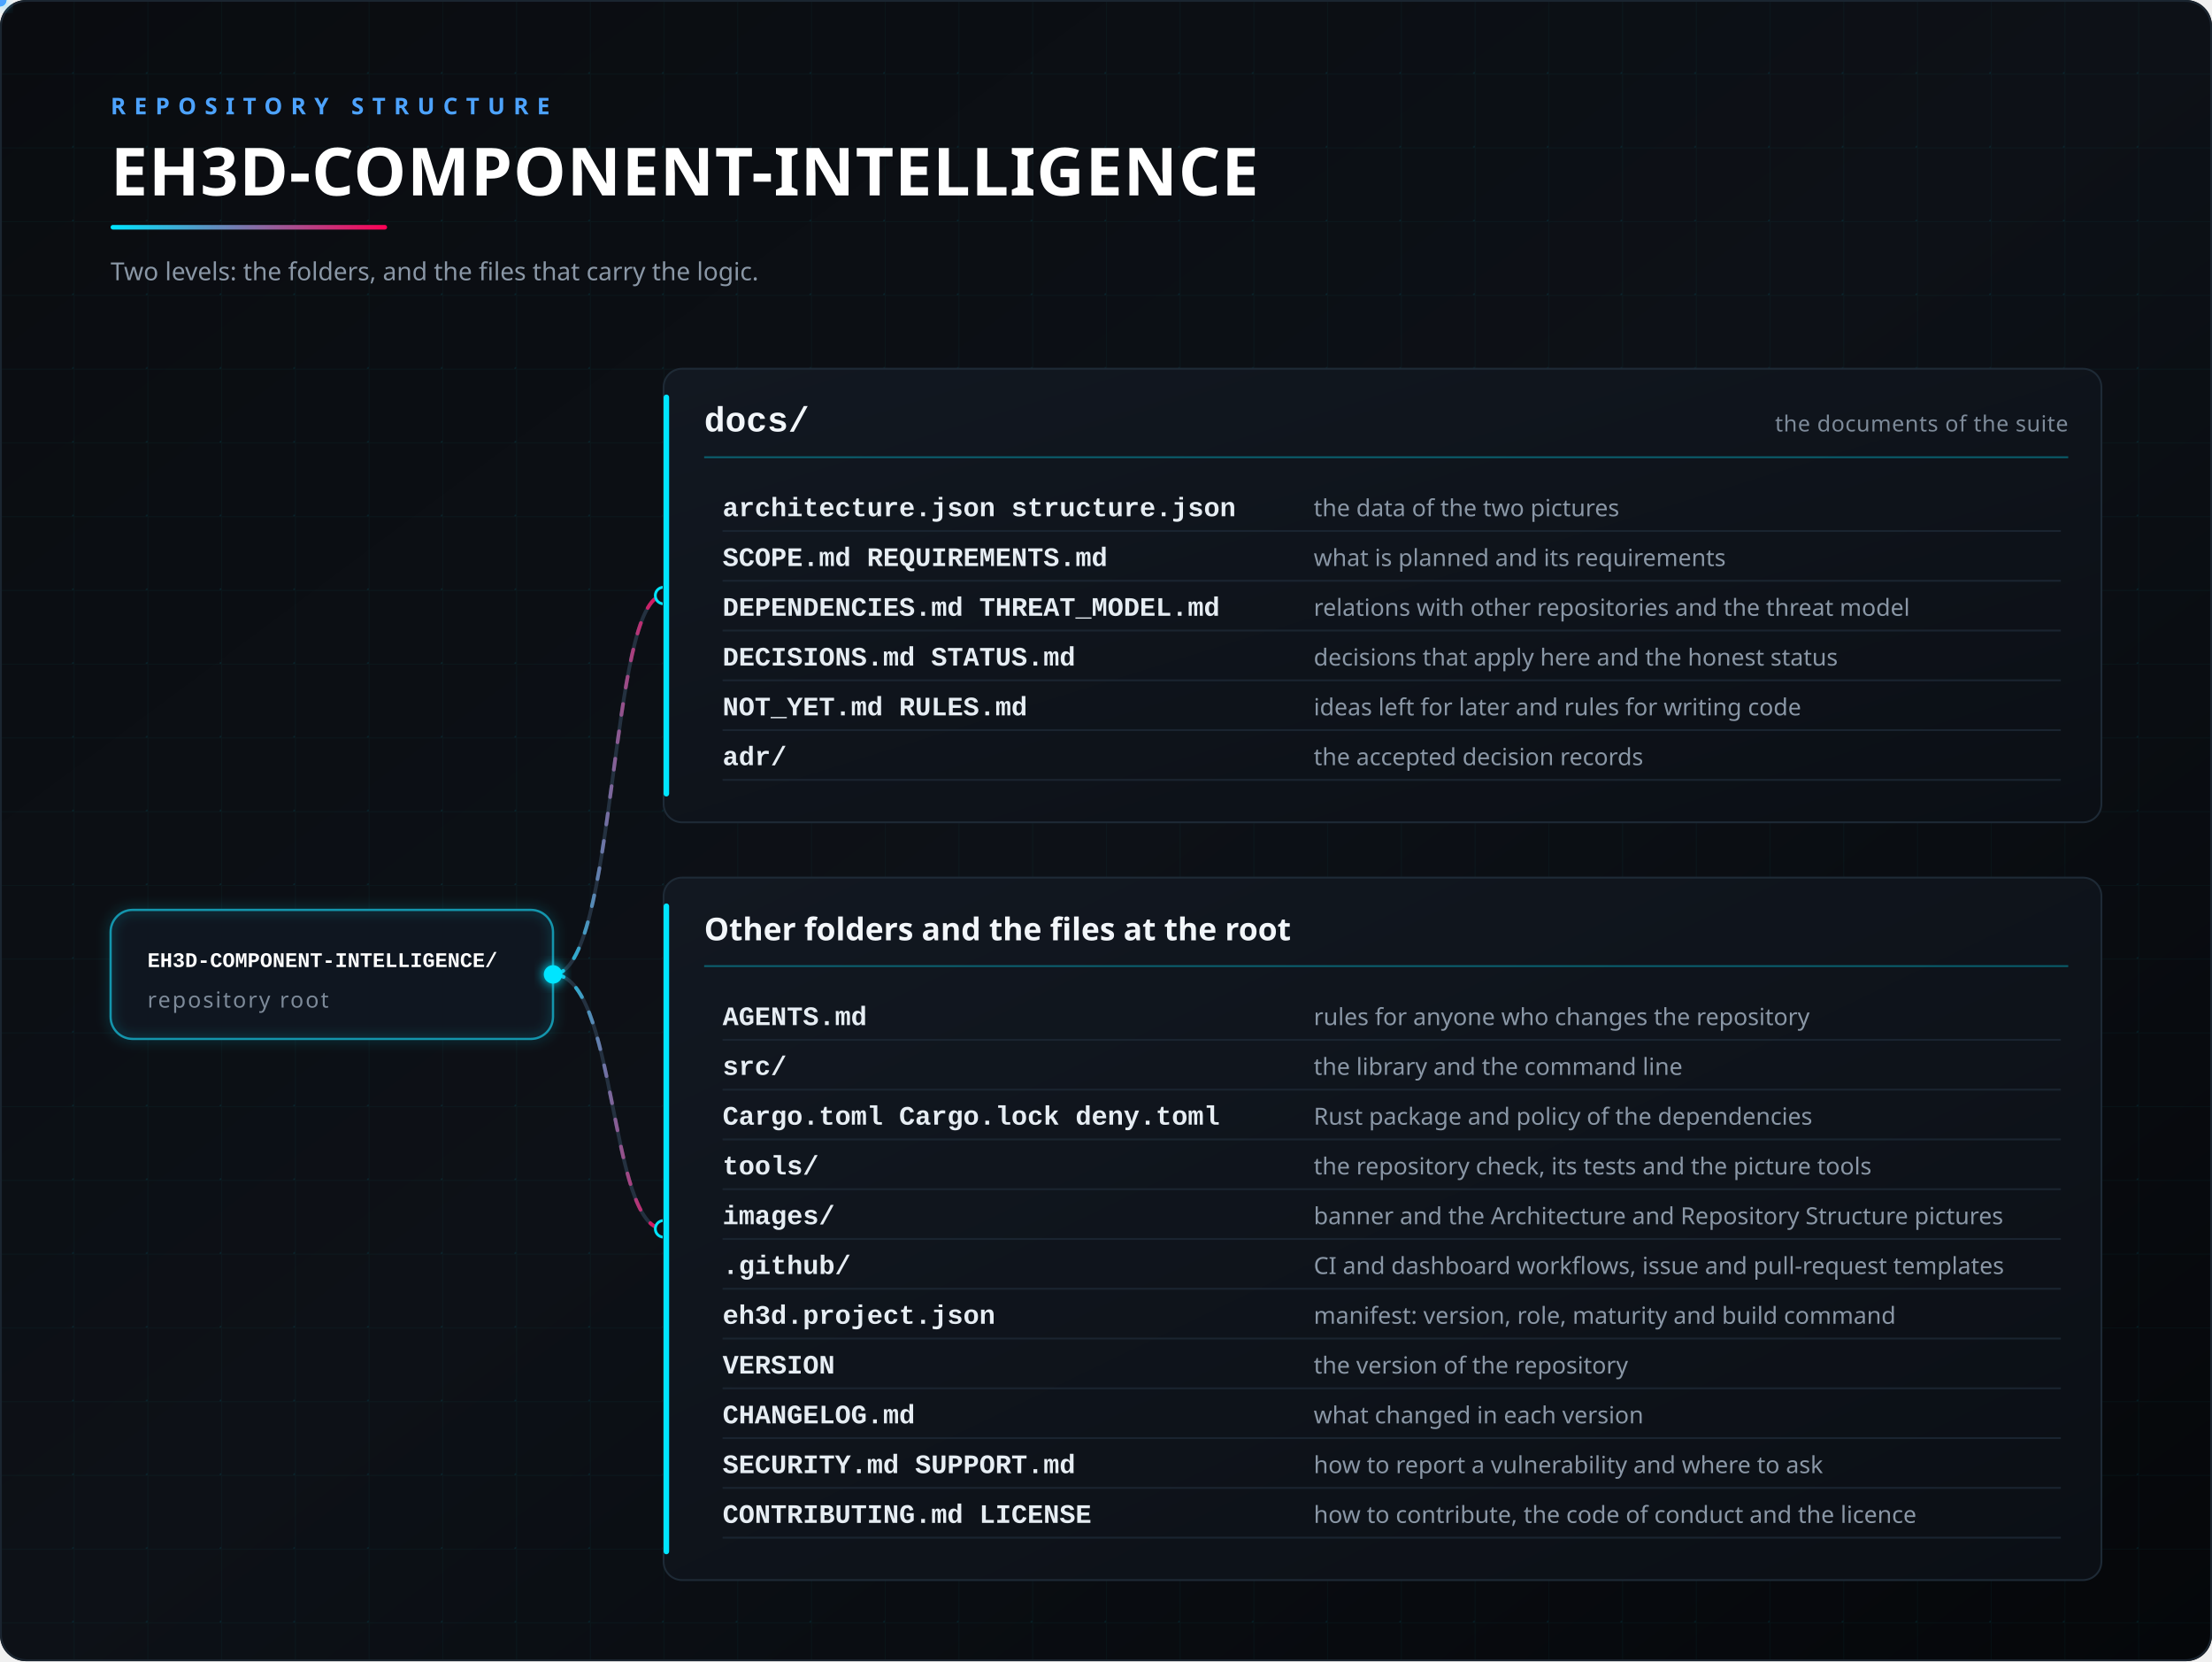
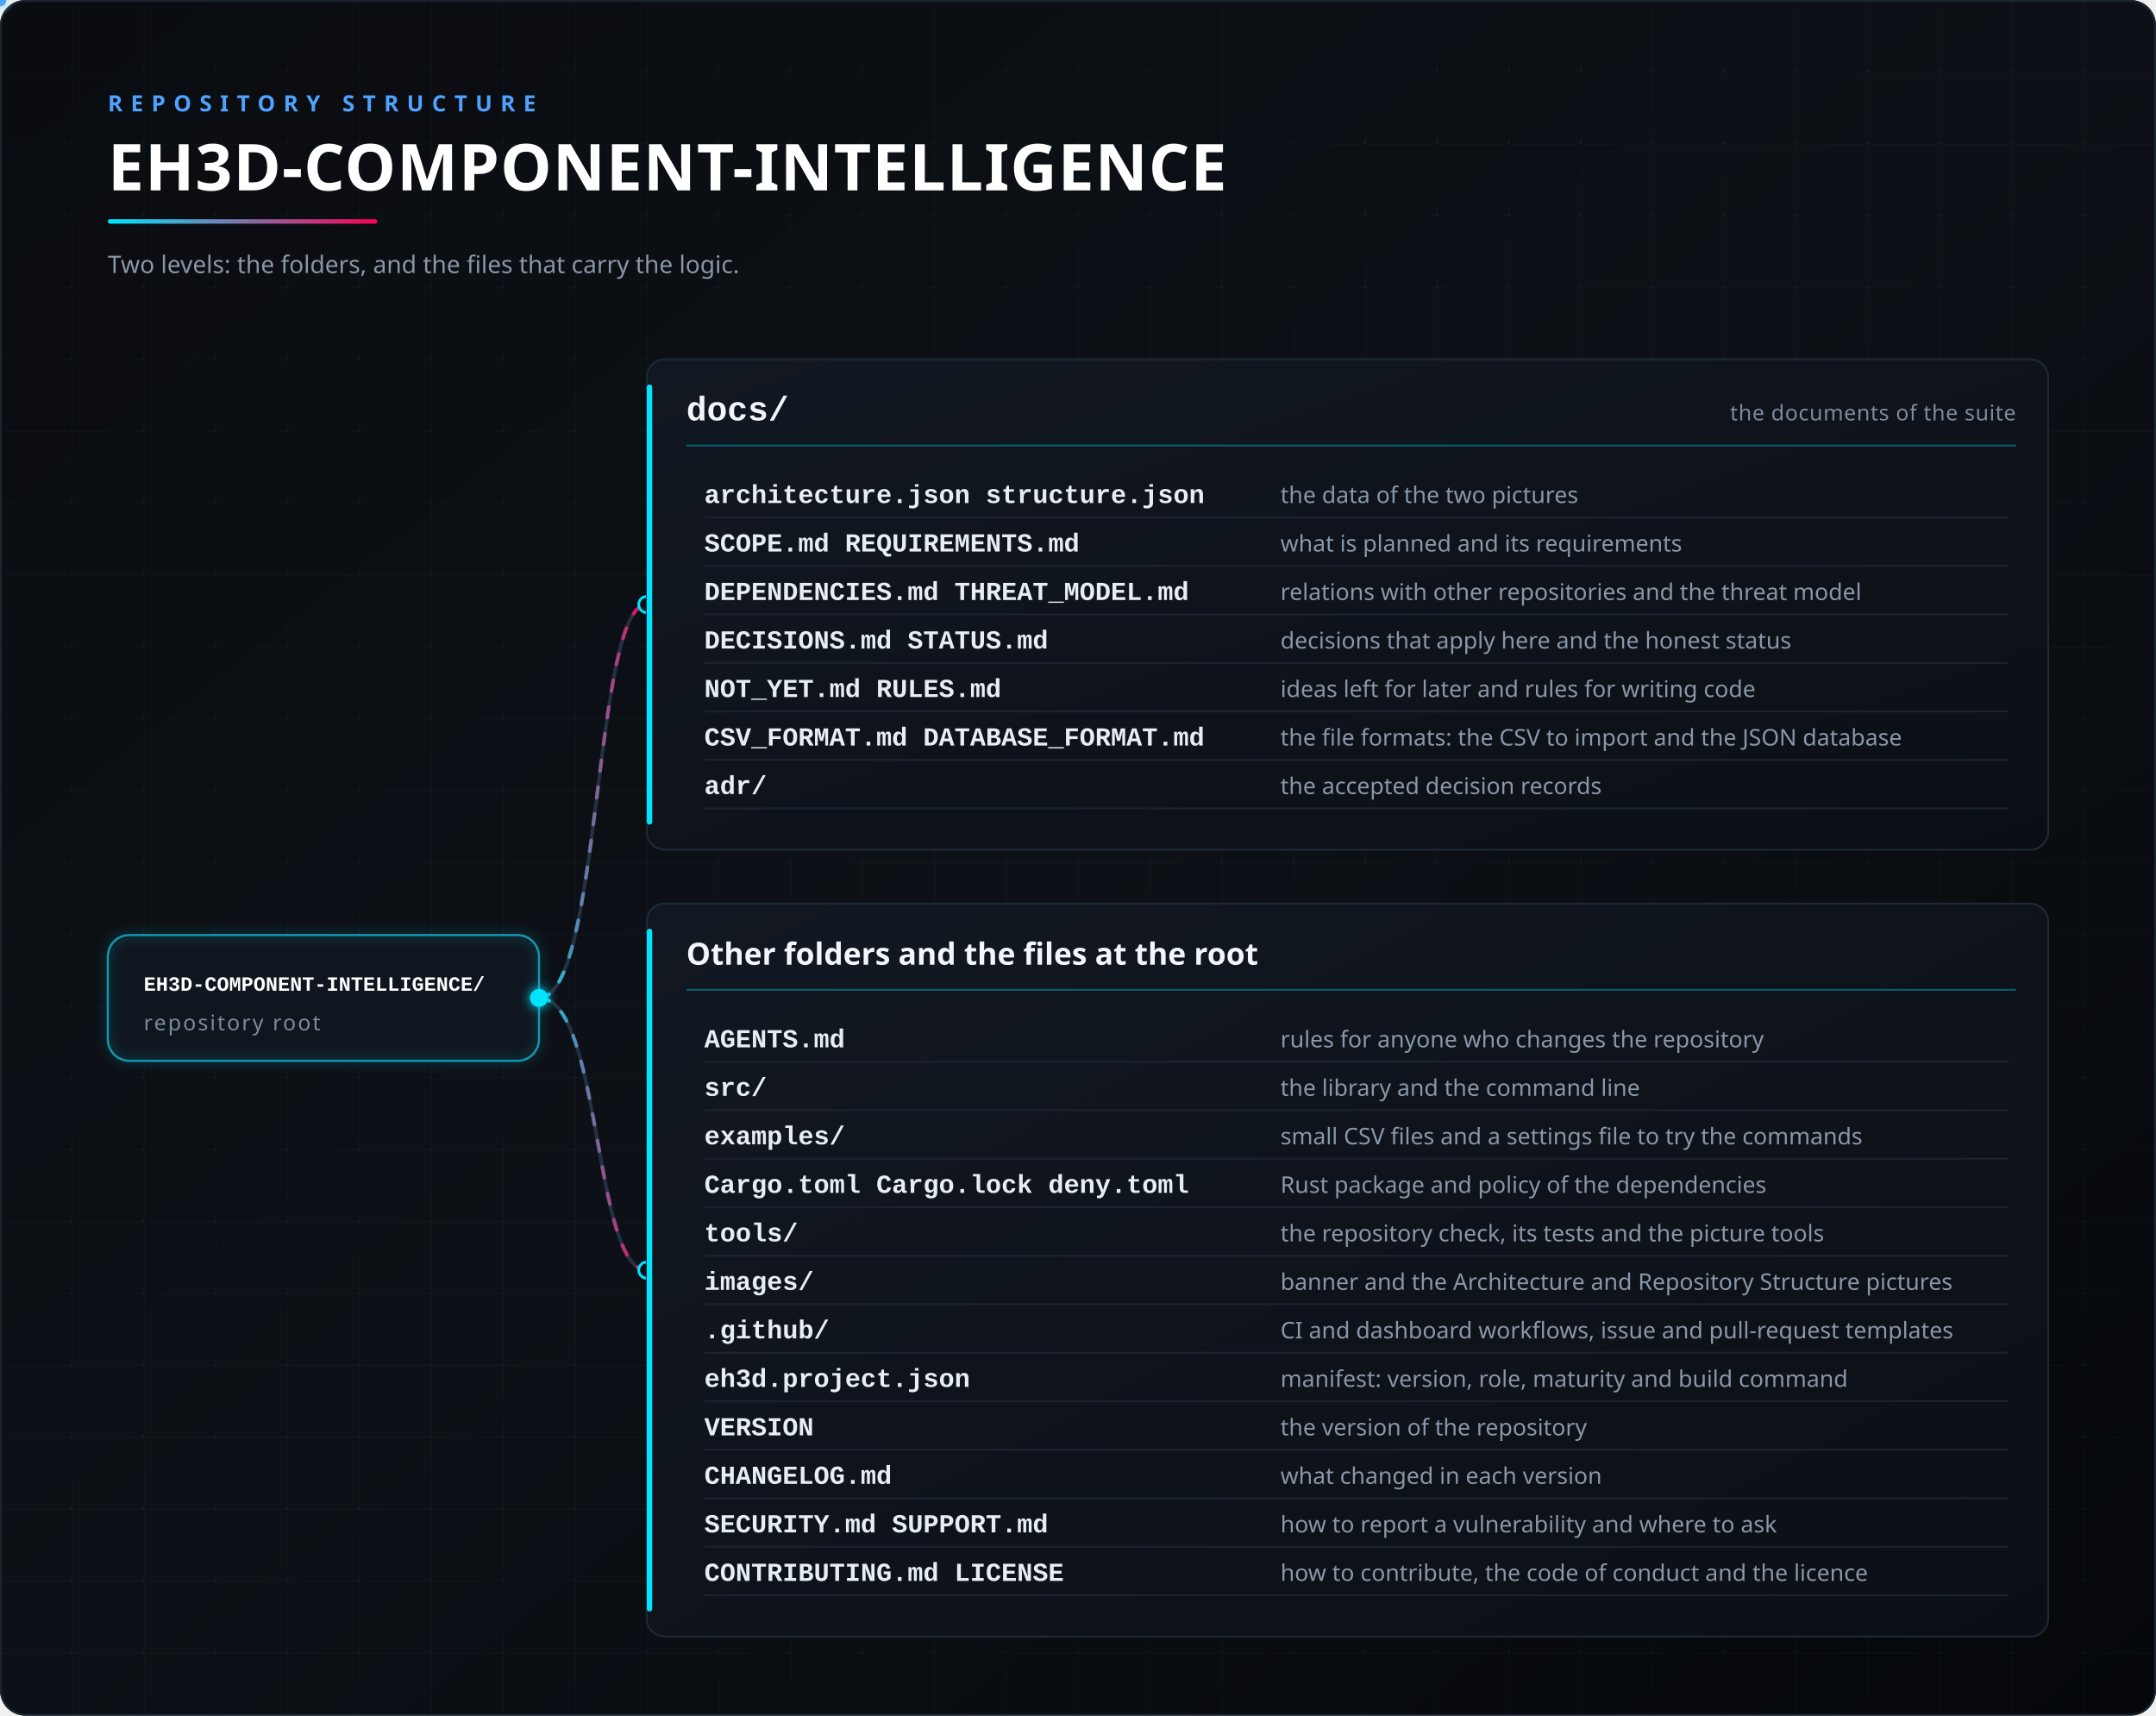
- <svg xmlns="http://www.w3.org/2000/svg" viewBox="0 0 1200 901" width="100%" role="img" aria-labelledby="t d">
+ <svg xmlns="http://www.w3.org/2000/svg" viewBox="0 0 1200 955" width="100%" role="img" aria-labelledby="t d">
  <defs>
    <linearGradient id="bg" x1="0" y1="0" x2="1" y2="1">
      <stop offset="0" stop-color="#0A0C10" />
      <stop offset="0.5" stop-color="#0D1117" />
      <stop offset="1" stop-color="#05070A" />
    </linearGradient>
    <linearGradient id="card" x1="0" y1="0" x2="1" y2="1">
      <stop offset="0" stop-color="#121821" />
      <stop offset="1" stop-color="#0B0F15" />
    </linearGradient>
    <linearGradient id="line" x1="0" y1="0" x2="1" y2="0">
      <stop offset="0" stop-color="#00E5FF" />
      <stop offset="1" stop-color="#FF0055" />
    </linearGradient>
    <filter id="glow" x="-50%" y="-50%" width="200%" height="200%">
      <feGaussianBlur stdDeviation="3" result="b" />
      <feMerge>
        <feMergeNode in="b" />
        <feMergeNode in="SourceGraphic" />
      </feMerge>
    </filter>
    <pattern id="grid" width="40" height="40" patternUnits="userSpaceOnUse">
      <path d="M40 0H0V40" fill="none" stroke="#00E5FF" stroke-opacity="0.035" />
      <circle cx="40" cy="40" r="1" fill="#00E5FF" fill-opacity="0.09" />
    </pattern>
  </defs>
-   <rect width="1200" height="901" rx="14" fill="url(#bg)" />
-   <rect width="1200" height="901" rx="14" fill="url(#grid)" />
-   <rect x="0.5" y="0.5" width="1199" height="900" rx="14" fill="none" stroke="#1B2530" />
+   <rect width="1200" height="955" rx="14" fill="url(#bg)" />
+   <rect width="1200" height="955" rx="14" fill="url(#grid)" />
+   <rect x="0.5" y="0.5" width="1199" height="954" rx="14" fill="none" stroke="#1B2530" />
  <text x="60" y="62" font-family="'Segoe UI','Noto Sans','Noto Sans CJK SC','Microsoft YaHei','Yu Gothic','Helvetica Neue',Helvetica,Arial,sans-serif" font-size="12.5" font-weight="600" fill="#4DA3FF" text-anchor="start" letter-spacing="4.5">REPOSITORY STRUCTURE</text>
  <text x="60" y="106" font-family="'Segoe UI','Noto Sans','Noto Sans CJK SC','Microsoft YaHei','Yu Gothic','Helvetica Neue',Helvetica,Arial,sans-serif" font-size="36" font-weight="700" fill="#FFFFFF" text-anchor="start" letter-spacing="0.5">EH3D-COMPONENT-INTELLIGENCE</text>
  <rect x="60" y="122" width="150" height="2.5" rx="1.25" fill="url(#line)">
    <animate attributeName="width" values="40;150;150" keyTimes="0;0.4;1" dur="3s" repeatCount="indefinite" />
  </rect>
  <text x="60" y="152" font-family="'Segoe UI','Noto Sans','Noto Sans CJK SC','Microsoft YaHei','Yu Gothic','Helvetica Neue',Helvetica,Arial,sans-serif" font-size="13.5" font-weight="400" fill="#8A97A6" text-anchor="start">Two levels: the folders, and the files that carry the logic.</text>
-   <path id="c0" d="M300,528.5 C335,528.5 330,323 360,323" fill="none" stroke="#243140" stroke-width="2" />
-   <path d="M300,528.5 C335,528.5 330,323 360,323" fill="none" stroke="url(#line)" stroke-width="2" stroke-linecap="round" stroke-dasharray="6 9" opacity="0.9">
+   <path id="c0" d="M300,555.5 C335,555.5 330,336.5 360,336.5" fill="none" stroke="#243140" stroke-width="2" />
+   <path d="M300,555.5 C335,555.5 330,336.5 360,336.5" fill="none" stroke="url(#line)" stroke-width="2" stroke-linecap="round" stroke-dasharray="6 9" opacity="0.9">
    <animate attributeName="stroke-dashoffset" from="0" to="-30" dur="1.6s" repeatCount="indefinite" />
  </path>
-   <circle cx="360" cy="323" r="4.5" fill="#0D1117" stroke="#00E5FF" stroke-width="1.5" />
-   <path id="c1" d="M300,528.5 C335,528.5 330,666.5 360,666.5" fill="none" stroke="#243140" stroke-width="2" />
-   <path d="M300,528.5 C335,528.5 330,666.5 360,666.5" fill="none" stroke="url(#line)" stroke-width="2" stroke-linecap="round" stroke-dasharray="6 9" opacity="0.9">
+   <circle cx="360" cy="336.5" r="4.5" fill="#0D1117" stroke="#00E5FF" stroke-width="1.5" />
+   <path id="c1" d="M300,555.5 C335,555.5 330,707 360,707" fill="none" stroke="#243140" stroke-width="2" />
+   <path d="M300,555.5 C335,555.5 330,707 360,707" fill="none" stroke="url(#line)" stroke-width="2" stroke-linecap="round" stroke-dasharray="6 9" opacity="0.9">
    <animate attributeName="stroke-dashoffset" from="0" to="-30" dur="1.6s" repeatCount="indefinite" />
  </path>
-   <circle cx="360" cy="666.5" r="4.5" fill="#0D1117" stroke="#00E5FF" stroke-width="1.5" />
+   <circle cx="360" cy="707" r="4.5" fill="#0D1117" stroke="#00E5FF" stroke-width="1.5" />
  <circle r="3.5" fill="#00E5FF" filter="url(#glow)">
    <animateMotion dur="3.4s" repeatCount="indefinite">
      <mpath href="#c0" />
    </animateMotion>
  </circle>
  <circle r="3.5" fill="#4DA3FF" filter="url(#glow)">
    <animateMotion dur="4.2s" repeatCount="indefinite">
      <mpath href="#c1" />
    </animateMotion>
  </circle>
-   <rect x="60" y="493.5" width="240" height="70" rx="12" fill="#0F1620" stroke="#2A3A4C" stroke-width="1.2" />
-   <rect x="60" y="493.5" width="240" height="70" rx="12" fill="none" stroke="#00E5FF" stroke-opacity="0.5" stroke-width="1.2" filter="url(#glow)">
+   <rect x="60" y="520.5" width="240" height="70" rx="12" fill="#0F1620" stroke="#2A3A4C" stroke-width="1.2" />
+   <rect x="60" y="520.5" width="240" height="70" rx="12" fill="none" stroke="#00E5FF" stroke-opacity="0.5" stroke-width="1.2" filter="url(#glow)">
    <animate attributeName="stroke-opacity" values="0.15;0.6;0.15" dur="3.6s" repeatCount="indefinite" />
  </rect>
-   <text x="80" y="524.5" font-family="'JetBrains Mono','Cascadia Code','SFMono-Regular',Consolas,'Liberation Mono',monospace" font-size="11.3" font-weight="700" fill="#FFFFFF" text-anchor="start">EH3D-COMPONENT-INTELLIGENCE/</text>
-   <text x="80" y="546.5" font-family="'Segoe UI','Noto Sans','Noto Sans CJK SC','Microsoft YaHei','Yu Gothic','Helvetica Neue',Helvetica,Arial,sans-serif" font-size="12" font-weight="400" fill="#7D8A99" text-anchor="start" letter-spacing="1">repository root</text>
-   <circle cx="300" cy="528.5" r="5" fill="#00E5FF" filter="url(#glow)" />
-   <rect x="360" y="200" width="780" height="246" rx="10" fill="url(#card)" stroke="#1E2A36" stroke-width="1" />
-   <rect x="360" y="214" width="3" height="218" rx="1.5" fill="#00E5FF">
+   <text x="80" y="551.5" font-family="'JetBrains Mono','Cascadia Code','SFMono-Regular',Consolas,'Liberation Mono',monospace" font-size="11.3" font-weight="700" fill="#FFFFFF" text-anchor="start">EH3D-COMPONENT-INTELLIGENCE/</text>
+   <text x="80" y="573.5" font-family="'Segoe UI','Noto Sans','Noto Sans CJK SC','Microsoft YaHei','Yu Gothic','Helvetica Neue',Helvetica,Arial,sans-serif" font-size="12" font-weight="400" fill="#7D8A99" text-anchor="start" letter-spacing="1">repository root</text>
+   <circle cx="300" cy="555.5" r="5" fill="#00E5FF" filter="url(#glow)" />
+   <rect x="360" y="200" width="780" height="273" rx="10" fill="url(#card)" stroke="#1E2A36" stroke-width="1" />
+   <rect x="360" y="214" width="3" height="245" rx="1.5" fill="#00E5FF">
    <animate attributeName="opacity" values="0.55;1;0.55" dur="4s" begin="0s" repeatCount="indefinite" />
  </rect>
  <text x="382" y="234" font-family="'JetBrains Mono','Cascadia Code','SFMono-Regular',Consolas,'Liberation Mono',monospace" font-size="19" font-weight="700" fill="#F2F6FA" text-anchor="start">docs/</text>
  <text x="1122" y="234" font-family="'Segoe UI','Noto Sans','Noto Sans CJK SC','Microsoft YaHei','Yu Gothic','Helvetica Neue',Helvetica,Arial,sans-serif" font-size="12" font-weight="400" fill="#7D8A99" text-anchor="end" letter-spacing="0.3">the documents of the suite</text>
  <line x1="382" y1="248" x2="1122" y2="248" stroke="#00E5FF" stroke-opacity="0.35" stroke-width="1" />
  <text x="392" y="280" font-family="'JetBrains Mono','Cascadia Code','SFMono-Regular',Consolas,'Liberation Mono',monospace" font-size="14.5" font-weight="600" fill="#E6EDF3" text-anchor="start">architecture.json  structure.json</text>
  <text x="712.67" y="280" font-family="'Segoe UI','Noto Sans','Noto Sans CJK SC','Microsoft YaHei','Yu Gothic','Helvetica Neue',Helvetica,Arial,sans-serif" font-size="12.8" font-weight="400" fill="#8A97A6" text-anchor="start">the data of the two pictures</text>
  <line x1="392" y1="288" x2="1118" y2="288" stroke="#1A2430" stroke-width="1" />
  <text x="392" y="307" font-family="'JetBrains Mono','Cascadia Code','SFMono-Regular',Consolas,'Liberation Mono',monospace" font-size="14.5" font-weight="600" fill="#E6EDF3" text-anchor="start">SCOPE.md  REQUIREMENTS.md</text>
  <text x="712.67" y="307" font-family="'Segoe UI','Noto Sans','Noto Sans CJK SC','Microsoft YaHei','Yu Gothic','Helvetica Neue',Helvetica,Arial,sans-serif" font-size="12.8" font-weight="400" fill="#8A97A6" text-anchor="start">what is planned and its requirements</text>
  <line x1="392" y1="315" x2="1118" y2="315" stroke="#1A2430" stroke-width="1" />
  <text x="392" y="334" font-family="'JetBrains Mono','Cascadia Code','SFMono-Regular',Consolas,'Liberation Mono',monospace" font-size="14.5" font-weight="600" fill="#E6EDF3" text-anchor="start">DEPENDENCIES.md  THREAT_MODEL.md</text>
  <text x="712.67" y="334" font-family="'Segoe UI','Noto Sans','Noto Sans CJK SC','Microsoft YaHei','Yu Gothic','Helvetica Neue',Helvetica,Arial,sans-serif" font-size="12.8" font-weight="400" fill="#8A97A6" text-anchor="start">relations with other repositories and the threat model</text>
  <line x1="392" y1="342" x2="1118" y2="342" stroke="#1A2430" stroke-width="1" />
  <text x="392" y="361" font-family="'JetBrains Mono','Cascadia Code','SFMono-Regular',Consolas,'Liberation Mono',monospace" font-size="14.5" font-weight="600" fill="#E6EDF3" text-anchor="start">DECISIONS.md  STATUS.md</text>
  <text x="712.67" y="361" font-family="'Segoe UI','Noto Sans','Noto Sans CJK SC','Microsoft YaHei','Yu Gothic','Helvetica Neue',Helvetica,Arial,sans-serif" font-size="12.8" font-weight="400" fill="#8A97A6" text-anchor="start">decisions that apply here and the honest status</text>
  <line x1="392" y1="369" x2="1118" y2="369" stroke="#1A2430" stroke-width="1" />
  <text x="392" y="388" font-family="'JetBrains Mono','Cascadia Code','SFMono-Regular',Consolas,'Liberation Mono',monospace" font-size="14.5" font-weight="600" fill="#E6EDF3" text-anchor="start">NOT_YET.md  RULES.md</text>
  <text x="712.67" y="388" font-family="'Segoe UI','Noto Sans','Noto Sans CJK SC','Microsoft YaHei','Yu Gothic','Helvetica Neue',Helvetica,Arial,sans-serif" font-size="12.8" font-weight="400" fill="#8A97A6" text-anchor="start">ideas left for later and rules for writing code</text>
  <line x1="392" y1="396" x2="1118" y2="396" stroke="#1A2430" stroke-width="1" />
-   <text x="392" y="415" font-family="'JetBrains Mono','Cascadia Code','SFMono-Regular',Consolas,'Liberation Mono',monospace" font-size="14.5" font-weight="600" fill="#E6EDF3" text-anchor="start">adr/</text>
-   <text x="712.67" y="415" font-family="'Segoe UI','Noto Sans','Noto Sans CJK SC','Microsoft YaHei','Yu Gothic','Helvetica Neue',Helvetica,Arial,sans-serif" font-size="12.8" font-weight="400" fill="#8A97A6" text-anchor="start">the accepted decision records</text>
+   <text x="392" y="415" font-family="'JetBrains Mono','Cascadia Code','SFMono-Regular',Consolas,'Liberation Mono',monospace" font-size="14.5" font-weight="600" fill="#E6EDF3" text-anchor="start">CSV_FORMAT.md  DATABASE_FORMAT.md</text>
+   <text x="712.67" y="415" font-family="'Segoe UI','Noto Sans','Noto Sans CJK SC','Microsoft YaHei','Yu Gothic','Helvetica Neue',Helvetica,Arial,sans-serif" font-size="12.8" font-weight="400" fill="#8A97A6" text-anchor="start">the file formats: the CSV to import and the JSON database</text>
  <line x1="392" y1="423" x2="1118" y2="423" stroke="#1A2430" stroke-width="1" />
-   <rect x="360" y="476" width="780" height="381" rx="10" fill="url(#card)" stroke="#1E2A36" stroke-width="1" />
-   <rect x="360" y="490" width="3" height="353" rx="1.5" fill="#00E5FF">
+   <text x="392" y="442" font-family="'JetBrains Mono','Cascadia Code','SFMono-Regular',Consolas,'Liberation Mono',monospace" font-size="14.5" font-weight="600" fill="#E6EDF3" text-anchor="start">adr/</text>
+   <text x="712.67" y="442" font-family="'Segoe UI','Noto Sans','Noto Sans CJK SC','Microsoft YaHei','Yu Gothic','Helvetica Neue',Helvetica,Arial,sans-serif" font-size="12.8" font-weight="400" fill="#8A97A6" text-anchor="start">the accepted decision records</text>
+   <line x1="392" y1="450" x2="1118" y2="450" stroke="#1A2430" stroke-width="1" />
+   <rect x="360" y="503" width="780" height="408" rx="10" fill="url(#card)" stroke="#1E2A36" stroke-width="1" />
+   <rect x="360" y="517" width="3" height="380" rx="1.5" fill="#00E5FF">
    <animate attributeName="opacity" values="0.55;1;0.55" dur="4s" begin="0.6s" repeatCount="indefinite" />
  </rect>
-   <text x="382" y="510" font-family="'Segoe UI','Noto Sans','Noto Sans CJK SC','Microsoft YaHei','Yu Gothic','Helvetica Neue',Helvetica,Arial,sans-serif" font-size="17" font-weight="700" fill="#F2F6FA" text-anchor="start">Other folders and the files at the root</text>
-   <line x1="382" y1="524" x2="1122" y2="524" stroke="#00E5FF" stroke-opacity="0.35" stroke-width="1" />
-   <text x="392" y="556" font-family="'JetBrains Mono','Cascadia Code','SFMono-Regular',Consolas,'Liberation Mono',monospace" font-size="14.5" font-weight="600" fill="#E6EDF3" text-anchor="start">AGENTS.md</text>
-   <text x="712.67" y="556" font-family="'Segoe UI','Noto Sans','Noto Sans CJK SC','Microsoft YaHei','Yu Gothic','Helvetica Neue',Helvetica,Arial,sans-serif" font-size="12.8" font-weight="400" fill="#8A97A6" text-anchor="start">rules for anyone who changes the repository</text>
-   <line x1="392" y1="564" x2="1118" y2="564" stroke="#1A2430" stroke-width="1" />
-   <text x="392" y="583" font-family="'JetBrains Mono','Cascadia Code','SFMono-Regular',Consolas,'Liberation Mono',monospace" font-size="14.5" font-weight="600" fill="#E6EDF3" text-anchor="start">src/</text>
-   <text x="712.67" y="583" font-family="'Segoe UI','Noto Sans','Noto Sans CJK SC','Microsoft YaHei','Yu Gothic','Helvetica Neue',Helvetica,Arial,sans-serif" font-size="12.8" font-weight="400" fill="#8A97A6" text-anchor="start">the library and the command line</text>
+   <text x="382" y="537" font-family="'Segoe UI','Noto Sans','Noto Sans CJK SC','Microsoft YaHei','Yu Gothic','Helvetica Neue',Helvetica,Arial,sans-serif" font-size="17" font-weight="700" fill="#F2F6FA" text-anchor="start">Other folders and the files at the root</text>
+   <line x1="382" y1="551" x2="1122" y2="551" stroke="#00E5FF" stroke-opacity="0.35" stroke-width="1" />
+   <text x="392" y="583" font-family="'JetBrains Mono','Cascadia Code','SFMono-Regular',Consolas,'Liberation Mono',monospace" font-size="14.5" font-weight="600" fill="#E6EDF3" text-anchor="start">AGENTS.md</text>
+   <text x="712.67" y="583" font-family="'Segoe UI','Noto Sans','Noto Sans CJK SC','Microsoft YaHei','Yu Gothic','Helvetica Neue',Helvetica,Arial,sans-serif" font-size="12.8" font-weight="400" fill="#8A97A6" text-anchor="start">rules for anyone who changes the repository</text>
  <line x1="392" y1="591" x2="1118" y2="591" stroke="#1A2430" stroke-width="1" />
-   <text x="392" y="610" font-family="'JetBrains Mono','Cascadia Code','SFMono-Regular',Consolas,'Liberation Mono',monospace" font-size="14.5" font-weight="600" fill="#E6EDF3" text-anchor="start">Cargo.toml  Cargo.lock  deny.toml</text>
-   <text x="712.67" y="610" font-family="'Segoe UI','Noto Sans','Noto Sans CJK SC','Microsoft YaHei','Yu Gothic','Helvetica Neue',Helvetica,Arial,sans-serif" font-size="12.8" font-weight="400" fill="#8A97A6" text-anchor="start">Rust package and policy of the dependencies</text>
+   <text x="392" y="610" font-family="'JetBrains Mono','Cascadia Code','SFMono-Regular',Consolas,'Liberation Mono',monospace" font-size="14.5" font-weight="600" fill="#E6EDF3" text-anchor="start">src/</text>
+   <text x="712.67" y="610" font-family="'Segoe UI','Noto Sans','Noto Sans CJK SC','Microsoft YaHei','Yu Gothic','Helvetica Neue',Helvetica,Arial,sans-serif" font-size="12.8" font-weight="400" fill="#8A97A6" text-anchor="start">the library and the command line</text>
  <line x1="392" y1="618" x2="1118" y2="618" stroke="#1A2430" stroke-width="1" />
-   <text x="392" y="637" font-family="'JetBrains Mono','Cascadia Code','SFMono-Regular',Consolas,'Liberation Mono',monospace" font-size="14.5" font-weight="600" fill="#E6EDF3" text-anchor="start">tools/</text>
-   <text x="712.67" y="637" font-family="'Segoe UI','Noto Sans','Noto Sans CJK SC','Microsoft YaHei','Yu Gothic','Helvetica Neue',Helvetica,Arial,sans-serif" font-size="12.8" font-weight="400" fill="#8A97A6" text-anchor="start">the repository check, its tests and the picture tools</text>
+   <text x="392" y="637" font-family="'JetBrains Mono','Cascadia Code','SFMono-Regular',Consolas,'Liberation Mono',monospace" font-size="14.5" font-weight="600" fill="#E6EDF3" text-anchor="start">examples/</text>
+   <text x="712.67" y="637" font-family="'Segoe UI','Noto Sans','Noto Sans CJK SC','Microsoft YaHei','Yu Gothic','Helvetica Neue',Helvetica,Arial,sans-serif" font-size="12.8" font-weight="400" fill="#8A97A6" text-anchor="start">small CSV files and a settings file to try the commands</text>
  <line x1="392" y1="645" x2="1118" y2="645" stroke="#1A2430" stroke-width="1" />
-   <text x="392" y="664" font-family="'JetBrains Mono','Cascadia Code','SFMono-Regular',Consolas,'Liberation Mono',monospace" font-size="14.5" font-weight="600" fill="#E6EDF3" text-anchor="start">images/</text>
-   <text x="712.67" y="664" font-family="'Segoe UI','Noto Sans','Noto Sans CJK SC','Microsoft YaHei','Yu Gothic','Helvetica Neue',Helvetica,Arial,sans-serif" font-size="12.8" font-weight="400" fill="#8A97A6" text-anchor="start">banner and the Architecture and Repository Structure pictures</text>
+   <text x="392" y="664" font-family="'JetBrains Mono','Cascadia Code','SFMono-Regular',Consolas,'Liberation Mono',monospace" font-size="14.5" font-weight="600" fill="#E6EDF3" text-anchor="start">Cargo.toml  Cargo.lock  deny.toml</text>
+   <text x="712.67" y="664" font-family="'Segoe UI','Noto Sans','Noto Sans CJK SC','Microsoft YaHei','Yu Gothic','Helvetica Neue',Helvetica,Arial,sans-serif" font-size="12.8" font-weight="400" fill="#8A97A6" text-anchor="start">Rust package and policy of the dependencies</text>
  <line x1="392" y1="672" x2="1118" y2="672" stroke="#1A2430" stroke-width="1" />
-   <text x="392" y="691" font-family="'JetBrains Mono','Cascadia Code','SFMono-Regular',Consolas,'Liberation Mono',monospace" font-size="14.5" font-weight="600" fill="#E6EDF3" text-anchor="start">.github/</text>
-   <text x="712.67" y="691" font-family="'Segoe UI','Noto Sans','Noto Sans CJK SC','Microsoft YaHei','Yu Gothic','Helvetica Neue',Helvetica,Arial,sans-serif" font-size="12.8" font-weight="400" fill="#8A97A6" text-anchor="start">CI and dashboard workflows, issue and pull-request templates</text>
+   <text x="392" y="691" font-family="'JetBrains Mono','Cascadia Code','SFMono-Regular',Consolas,'Liberation Mono',monospace" font-size="14.5" font-weight="600" fill="#E6EDF3" text-anchor="start">tools/</text>
+   <text x="712.67" y="691" font-family="'Segoe UI','Noto Sans','Noto Sans CJK SC','Microsoft YaHei','Yu Gothic','Helvetica Neue',Helvetica,Arial,sans-serif" font-size="12.8" font-weight="400" fill="#8A97A6" text-anchor="start">the repository check, its tests and the picture tools</text>
  <line x1="392" y1="699" x2="1118" y2="699" stroke="#1A2430" stroke-width="1" />
-   <text x="392" y="718" font-family="'JetBrains Mono','Cascadia Code','SFMono-Regular',Consolas,'Liberation Mono',monospace" font-size="14.5" font-weight="600" fill="#E6EDF3" text-anchor="start">eh3d.project.json</text>
-   <text x="712.67" y="718" font-family="'Segoe UI','Noto Sans','Noto Sans CJK SC','Microsoft YaHei','Yu Gothic','Helvetica Neue',Helvetica,Arial,sans-serif" font-size="12.8" font-weight="400" fill="#8A97A6" text-anchor="start">manifest: version, role, maturity and build command</text>
+   <text x="392" y="718" font-family="'JetBrains Mono','Cascadia Code','SFMono-Regular',Consolas,'Liberation Mono',monospace" font-size="14.5" font-weight="600" fill="#E6EDF3" text-anchor="start">images/</text>
+   <text x="712.67" y="718" font-family="'Segoe UI','Noto Sans','Noto Sans CJK SC','Microsoft YaHei','Yu Gothic','Helvetica Neue',Helvetica,Arial,sans-serif" font-size="12.8" font-weight="400" fill="#8A97A6" text-anchor="start">banner and the Architecture and Repository Structure pictures</text>
  <line x1="392" y1="726" x2="1118" y2="726" stroke="#1A2430" stroke-width="1" />
-   <text x="392" y="745" font-family="'JetBrains Mono','Cascadia Code','SFMono-Regular',Consolas,'Liberation Mono',monospace" font-size="14.5" font-weight="600" fill="#E6EDF3" text-anchor="start">VERSION</text>
-   <text x="712.67" y="745" font-family="'Segoe UI','Noto Sans','Noto Sans CJK SC','Microsoft YaHei','Yu Gothic','Helvetica Neue',Helvetica,Arial,sans-serif" font-size="12.8" font-weight="400" fill="#8A97A6" text-anchor="start">the version of the repository</text>
+   <text x="392" y="745" font-family="'JetBrains Mono','Cascadia Code','SFMono-Regular',Consolas,'Liberation Mono',monospace" font-size="14.5" font-weight="600" fill="#E6EDF3" text-anchor="start">.github/</text>
+   <text x="712.67" y="745" font-family="'Segoe UI','Noto Sans','Noto Sans CJK SC','Microsoft YaHei','Yu Gothic','Helvetica Neue',Helvetica,Arial,sans-serif" font-size="12.8" font-weight="400" fill="#8A97A6" text-anchor="start">CI and dashboard workflows, issue and pull-request templates</text>
  <line x1="392" y1="753" x2="1118" y2="753" stroke="#1A2430" stroke-width="1" />
-   <text x="392" y="772" font-family="'JetBrains Mono','Cascadia Code','SFMono-Regular',Consolas,'Liberation Mono',monospace" font-size="14.5" font-weight="600" fill="#E6EDF3" text-anchor="start">CHANGELOG.md</text>
-   <text x="712.67" y="772" font-family="'Segoe UI','Noto Sans','Noto Sans CJK SC','Microsoft YaHei','Yu Gothic','Helvetica Neue',Helvetica,Arial,sans-serif" font-size="12.8" font-weight="400" fill="#8A97A6" text-anchor="start">what changed in each version</text>
+   <text x="392" y="772" font-family="'JetBrains Mono','Cascadia Code','SFMono-Regular',Consolas,'Liberation Mono',monospace" font-size="14.5" font-weight="600" fill="#E6EDF3" text-anchor="start">eh3d.project.json</text>
+   <text x="712.67" y="772" font-family="'Segoe UI','Noto Sans','Noto Sans CJK SC','Microsoft YaHei','Yu Gothic','Helvetica Neue',Helvetica,Arial,sans-serif" font-size="12.8" font-weight="400" fill="#8A97A6" text-anchor="start">manifest: version, role, maturity and build command</text>
  <line x1="392" y1="780" x2="1118" y2="780" stroke="#1A2430" stroke-width="1" />
-   <text x="392" y="799" font-family="'JetBrains Mono','Cascadia Code','SFMono-Regular',Consolas,'Liberation Mono',monospace" font-size="14.5" font-weight="600" fill="#E6EDF3" text-anchor="start">SECURITY.md  SUPPORT.md</text>
-   <text x="712.67" y="799" font-family="'Segoe UI','Noto Sans','Noto Sans CJK SC','Microsoft YaHei','Yu Gothic','Helvetica Neue',Helvetica,Arial,sans-serif" font-size="12.8" font-weight="400" fill="#8A97A6" text-anchor="start">how to report a vulnerability and where to ask</text>
+   <text x="392" y="799" font-family="'JetBrains Mono','Cascadia Code','SFMono-Regular',Consolas,'Liberation Mono',monospace" font-size="14.5" font-weight="600" fill="#E6EDF3" text-anchor="start">VERSION</text>
+   <text x="712.67" y="799" font-family="'Segoe UI','Noto Sans','Noto Sans CJK SC','Microsoft YaHei','Yu Gothic','Helvetica Neue',Helvetica,Arial,sans-serif" font-size="12.8" font-weight="400" fill="#8A97A6" text-anchor="start">the version of the repository</text>
  <line x1="392" y1="807" x2="1118" y2="807" stroke="#1A2430" stroke-width="1" />
-   <text x="392" y="826" font-family="'JetBrains Mono','Cascadia Code','SFMono-Regular',Consolas,'Liberation Mono',monospace" font-size="14.5" font-weight="600" fill="#E6EDF3" text-anchor="start">CONTRIBUTING.md  LICENSE</text>
-   <text x="712.67" y="826" font-family="'Segoe UI','Noto Sans','Noto Sans CJK SC','Microsoft YaHei','Yu Gothic','Helvetica Neue',Helvetica,Arial,sans-serif" font-size="12.8" font-weight="400" fill="#8A97A6" text-anchor="start">how to contribute, the code of conduct and the licence</text>
+   <text x="392" y="826" font-family="'JetBrains Mono','Cascadia Code','SFMono-Regular',Consolas,'Liberation Mono',monospace" font-size="14.5" font-weight="600" fill="#E6EDF3" text-anchor="start">CHANGELOG.md</text>
+   <text x="712.67" y="826" font-family="'Segoe UI','Noto Sans','Noto Sans CJK SC','Microsoft YaHei','Yu Gothic','Helvetica Neue',Helvetica,Arial,sans-serif" font-size="12.8" font-weight="400" fill="#8A97A6" text-anchor="start">what changed in each version</text>
  <line x1="392" y1="834" x2="1118" y2="834" stroke="#1A2430" stroke-width="1" />
+   <text x="392" y="853" font-family="'JetBrains Mono','Cascadia Code','SFMono-Regular',Consolas,'Liberation Mono',monospace" font-size="14.5" font-weight="600" fill="#E6EDF3" text-anchor="start">SECURITY.md  SUPPORT.md</text>
+   <text x="712.67" y="853" font-family="'Segoe UI','Noto Sans','Noto Sans CJK SC','Microsoft YaHei','Yu Gothic','Helvetica Neue',Helvetica,Arial,sans-serif" font-size="12.8" font-weight="400" fill="#8A97A6" text-anchor="start">how to report a vulnerability and where to ask</text>
+   <line x1="392" y1="861" x2="1118" y2="861" stroke="#1A2430" stroke-width="1" />
+   <text x="392" y="880" font-family="'JetBrains Mono','Cascadia Code','SFMono-Regular',Consolas,'Liberation Mono',monospace" font-size="14.5" font-weight="600" fill="#E6EDF3" text-anchor="start">CONTRIBUTING.md  LICENSE</text>
+   <text x="712.67" y="880" font-family="'Segoe UI','Noto Sans','Noto Sans CJK SC','Microsoft YaHei','Yu Gothic','Helvetica Neue',Helvetica,Arial,sans-serif" font-size="12.8" font-weight="400" fill="#8A97A6" text-anchor="start">how to contribute, the code of conduct and the licence</text>
+   <line x1="392" y1="888" x2="1118" y2="888" stroke="#1A2430" stroke-width="1" />
</svg>
